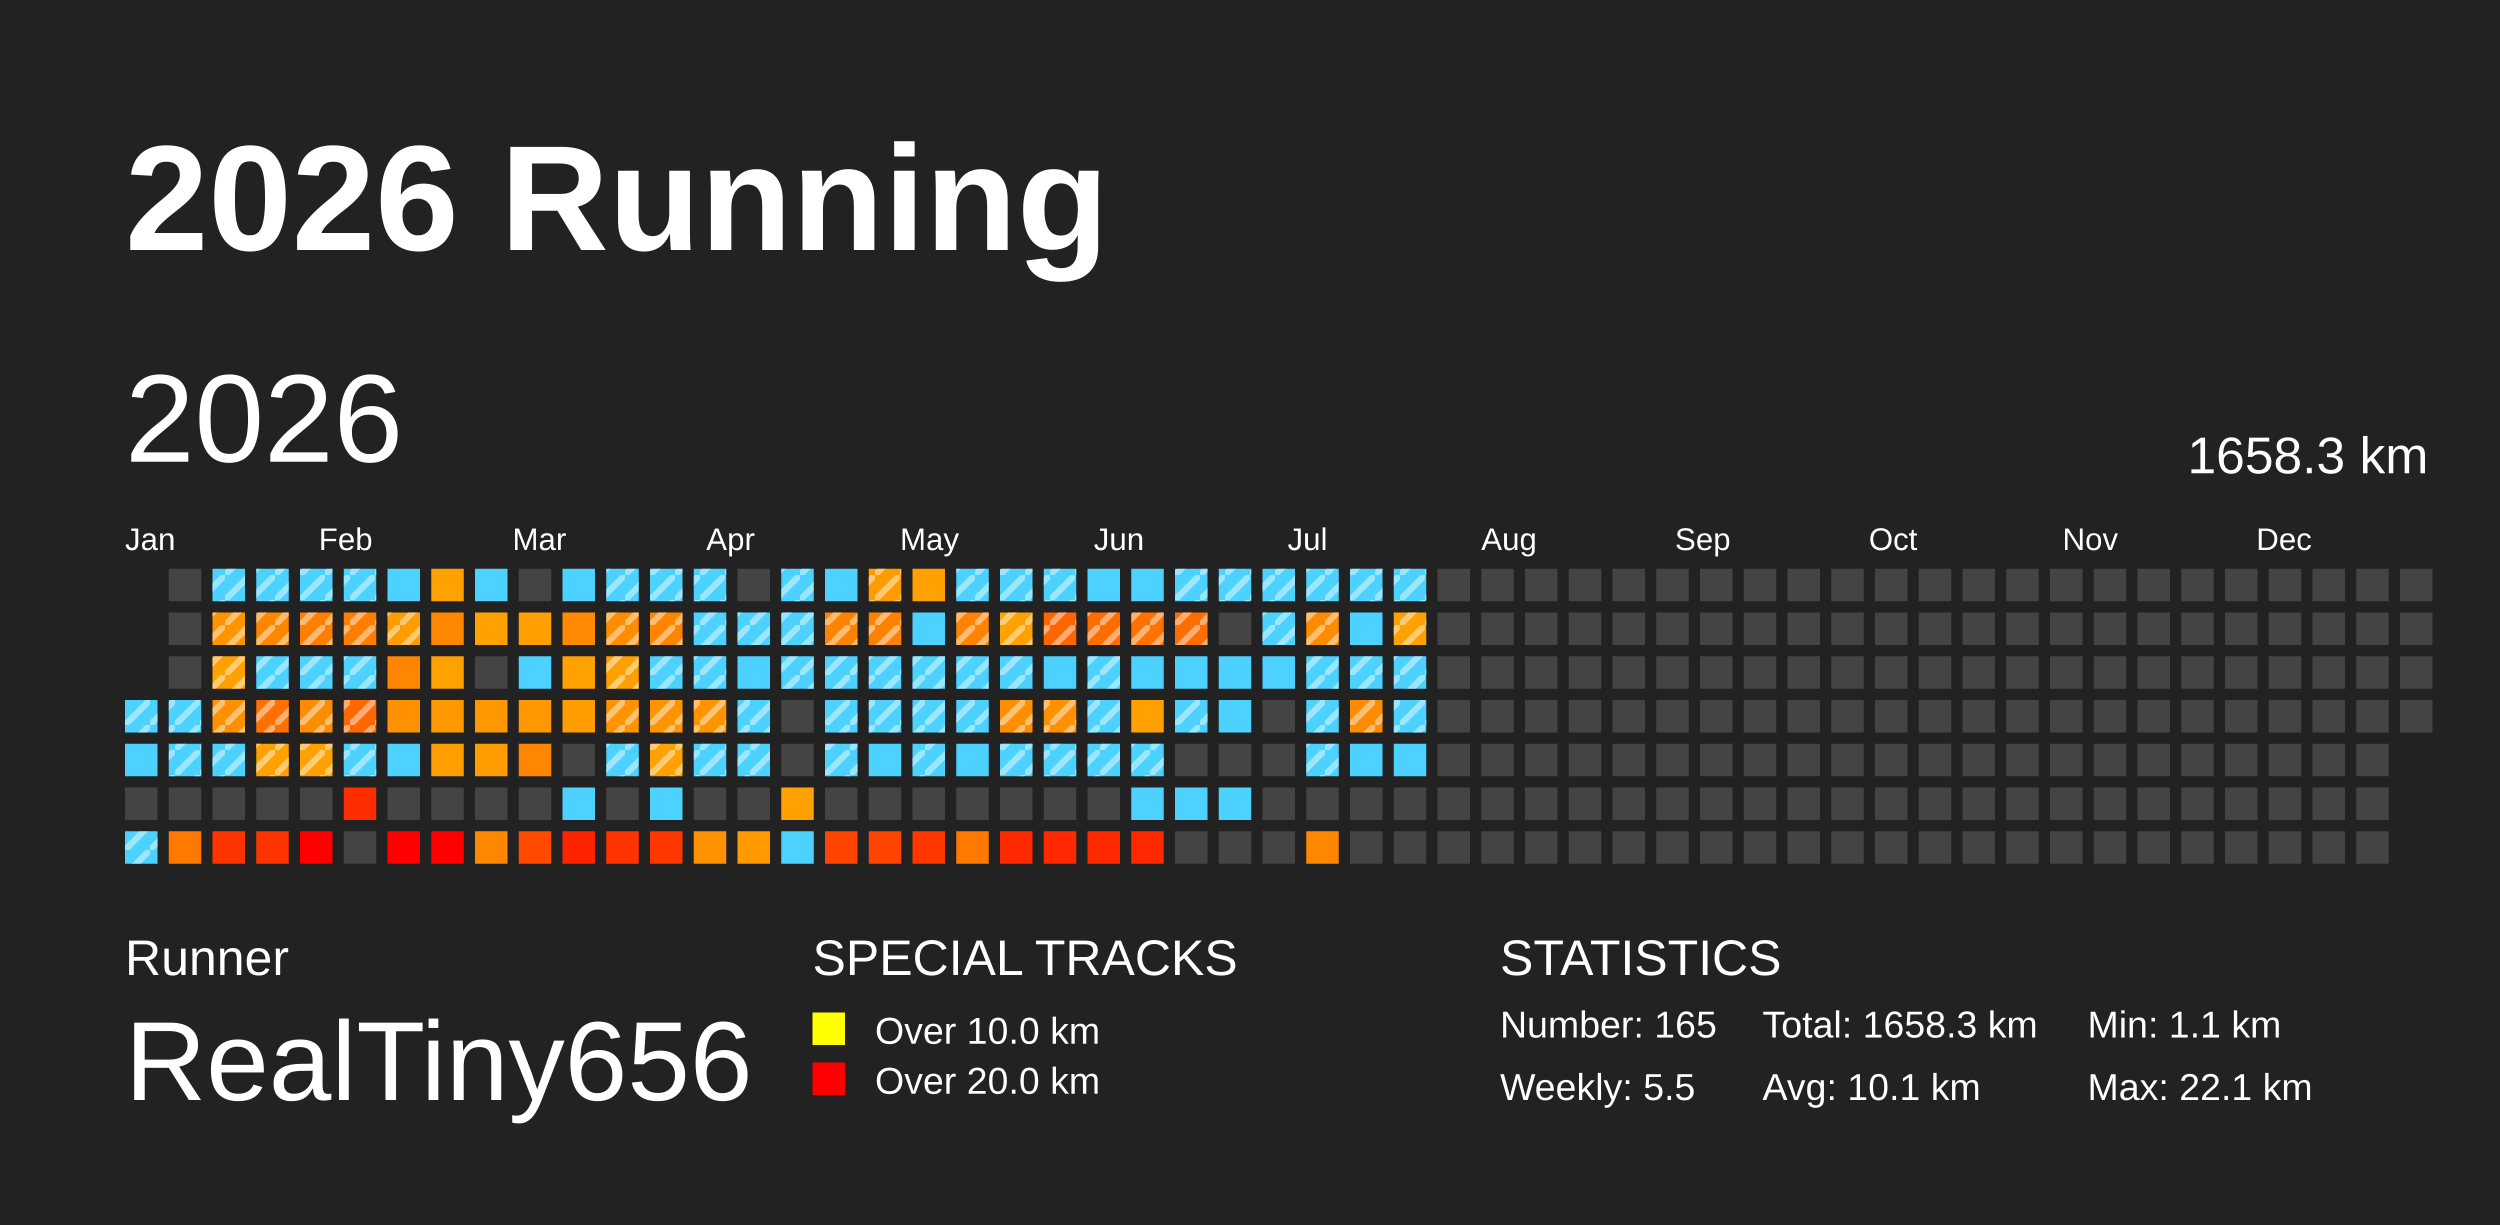
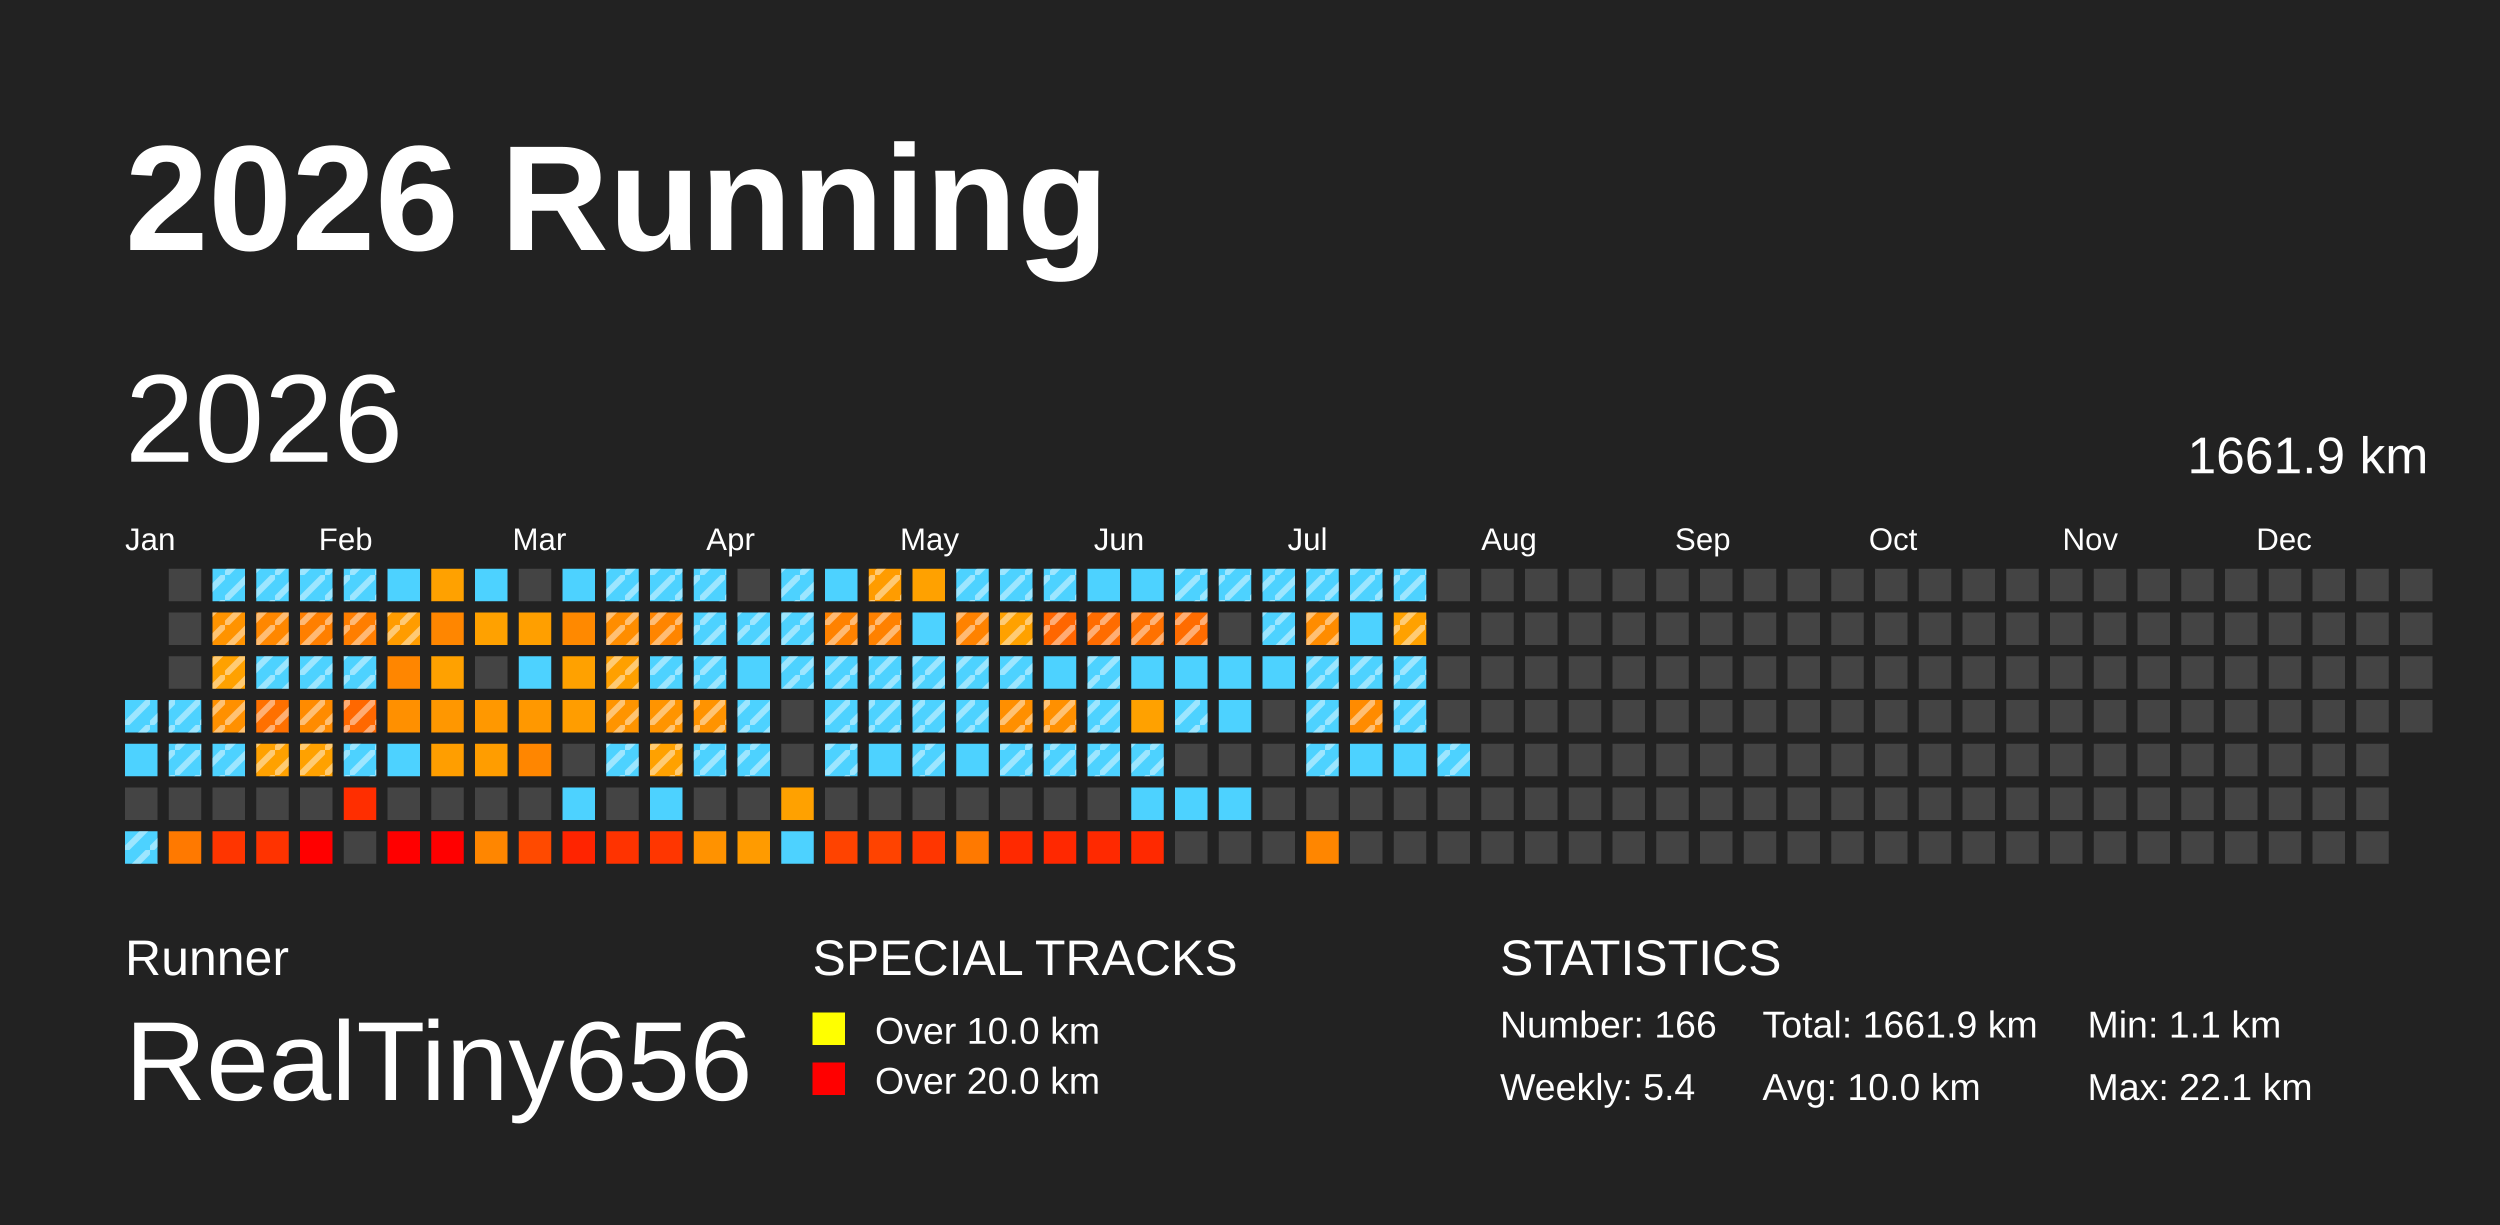
<svg xmlns="http://www.w3.org/2000/svg" baseProfile="full" height="98mm" version="1.1" viewBox="0,0,200,98" width="200mm">
  <defs>
    <pattern height="2" id="indoor-stripe" patternUnits="userSpaceOnUse" width="2">
      <line stroke="white" stroke-opacity="0.45" stroke-width="0.5" x1="0" x2="2" y1="2" y2="0" />
    </pattern>
  </defs>
  <rect fill="#222222" height="98" width="200" x="0" y="0" />
  <text fill="#FFFFFF" style="font-size:12px; font-family:Arial; font-weight:bold;" x="10" y="20">2026 Running</text>
  <text fill="#FFFFFF" style="font-size:4px; font-family:Arial" x="10" y="78">Runner</text>
  <text fill="#FFFFFF" style="font-size:9px; font-family:Arial" x="10" y="88">RealTiny656</text>
  <text fill="#FFFFFF" style="font-size:4px; font-family:Arial" x="65" y="78">SPECIAL TRACKS</text>
  <rect fill="yellow" height="2.6" width="2.6" x="65" y="81" />
  <text fill="#FFFFFF" style="font-size:3px; font-family:Arial" x="70" y="83.5">Over 10.0 km</text>
  <rect fill="red" height="2.6" width="2.6" x="65" y="85" />
  <text fill="#FFFFFF" style="font-size:3px; font-family:Arial" x="70" y="87.5">Over 20.0 km</text>
  <text fill="#FFFFFF" style="font-size:4px; font-family:Arial" x="120" y="78">STATISTICS</text>
-   <text fill="#FFFFFF" style="font-size:3px; font-family:Arial" x="120" y="83">Number: 165</text>
-   <text fill="#FFFFFF" style="font-size:3px; font-family:Arial" x="120" y="88">Weekly: 5.5</text>
-   <text fill="#FFFFFF" style="font-size:3px; font-family:Arial" x="141" y="83">Total: 1658.3 km</text>
-   <text fill="#FFFFFF" style="font-size:3px; font-family:Arial" x="141" y="88">Avg: 10.1 km</text>
+   <text fill="#FFFFFF" style="font-size:3px; font-family:Arial" x="120" y="83">Number: 166</text>
+   <text fill="#FFFFFF" style="font-size:3px; font-family:Arial" x="120" y="88">Weekly: 5.4</text>
+   <text fill="#FFFFFF" style="font-size:3px; font-family:Arial" x="141" y="83">Total: 1661.9 km</text>
+   <text fill="#FFFFFF" style="font-size:3px; font-family:Arial" x="141" y="88">Avg: 10.0 km</text>
  <text fill="#FFFFFF" style="font-size:3px; font-family:Arial" x="167" y="83">Min: 1.1 km</text>
  <text fill="#FFFFFF" style="font-size:3px; font-family:Arial" x="167" y="88">Max: 22.1 km</text>
  <text dominant-baseline="hanging" fill="#FFFFFF" style="font-size:10.0px; font-family:Arial;" x="10" y="30">2026</text>
-   <text dominant-baseline="hanging" fill="#FFFFFF" style="font-size:4.125px; font-family:Arial;" x="175" y="35">1658.3 km</text>
+   <text dominant-baseline="hanging" fill="#FFFFFF" style="font-size:4.125px; font-family:Arial;" x="175" y="35">1661.9 km</text>
  <text fill="#FFFFFF" style="font-size:2.5px; font-family:Arial" x="10.0" y="44">Jan</text>
  <text fill="#FFFFFF" style="font-size:2.5px; font-family:Arial" x="25.5" y="44">Feb</text>
  <text fill="#FFFFFF" style="font-size:2.5px; font-family:Arial" x="41.0" y="44">Mar</text>
  <text fill="#FFFFFF" style="font-size:2.5px; font-family:Arial" x="56.5" y="44">Apr</text>
  <text fill="#FFFFFF" style="font-size:2.5px; font-family:Arial" x="72.0" y="44">May</text>
  <text fill="#FFFFFF" style="font-size:2.5px; font-family:Arial" x="87.5" y="44">Jun</text>
  <text fill="#FFFFFF" style="font-size:2.5px; font-family:Arial" x="103.0" y="44">Jul</text>
  <text fill="#FFFFFF" style="font-size:2.5px; font-family:Arial" x="118.5" y="44">Aug</text>
  <text fill="#FFFFFF" style="font-size:2.5px; font-family:Arial" x="134.0" y="44">Sep</text>
  <text fill="#FFFFFF" style="font-size:2.5px; font-family:Arial" x="149.5" y="44">Oct</text>
  <text fill="#FFFFFF" style="font-size:2.5px; font-family:Arial" x="165.0" y="44">Nov</text>
  <text fill="#FFFFFF" style="font-size:2.5px; font-family:Arial" x="180.5" y="44">Dec</text>
  <rect fill="#4dd2ff" height="2.6" width="2.6" x="10.0" y="56.0" />
  <rect fill="url(#indoor-stripe)" height="2.6" style="pointer-events: none;" width="2.6" x="10.0" y="56.0" />
  <rect fill="#4dd2ff" height="2.6" width="2.6" x="10.0" y="59.5" />
  <rect fill="#444444" height="2.6" width="2.6" x="10.0" y="63.0" />
  <rect fill="#4dd2ff" height="2.6" width="2.6" x="10.0" y="66.5" />
  <rect fill="url(#indoor-stripe)" height="2.6" style="pointer-events: none;" width="2.6" x="10.0" y="66.5" />
  <rect fill="#444444" height="2.6" width="2.6" x="13.5" y="45.5" />
  <rect fill="#444444" height="2.6" width="2.6" x="13.5" y="49.0" />
  <rect fill="#444444" height="2.6" width="2.6" x="13.5" y="52.5" />
  <rect fill="#4dd2ff" height="2.6" width="2.6" x="13.5" y="56.0" />
  <rect fill="url(#indoor-stripe)" height="2.6" style="pointer-events: none;" width="2.6" x="13.5" y="56.0" />
  <rect fill="#4dd2ff" height="2.6" width="2.6" x="13.5" y="59.5" />
  <rect fill="url(#indoor-stripe)" height="2.6" style="pointer-events: none;" width="2.6" x="13.5" y="59.5" />
  <rect fill="#444444" height="2.6" width="2.6" x="13.5" y="63.0" />
  <rect fill="#ff7900" height="2.6" width="2.6" x="13.5" y="66.5" />
  <rect fill="#4dd2ff" height="2.6" width="2.6" x="17.0" y="45.5" />
  <rect fill="url(#indoor-stripe)" height="2.6" style="pointer-events: none;" width="2.6" x="17.0" y="45.5" />
  <rect fill="#ff9300" height="2.6" width="2.6" x="17.0" y="49.0" />
  <rect fill="url(#indoor-stripe)" height="2.6" style="pointer-events: none;" width="2.6" x="17.0" y="49.0" />
  <rect fill="#ffa100" height="2.6" width="2.6" x="17.0" y="52.5" />
  <rect fill="url(#indoor-stripe)" height="2.6" style="pointer-events: none;" width="2.6" x="17.0" y="52.5" />
  <rect fill="#ff9000" height="2.6" width="2.6" x="17.0" y="56.0" />
  <rect fill="url(#indoor-stripe)" height="2.6" style="pointer-events: none;" width="2.6" x="17.0" y="56.0" />
  <rect fill="#4dd2ff" height="2.6" width="2.6" x="17.0" y="59.5" />
  <rect fill="url(#indoor-stripe)" height="2.6" style="pointer-events: none;" width="2.6" x="17.0" y="59.5" />
  <rect fill="#444444" height="2.6" width="2.6" x="17.0" y="63.0" />
  <rect fill="#ff3500" height="2.6" width="2.6" x="17.0" y="66.5" />
  <rect fill="#4dd2ff" height="2.6" width="2.6" x="20.5" y="45.5" />
  <rect fill="url(#indoor-stripe)" height="2.6" style="pointer-events: none;" width="2.6" x="20.5" y="45.5" />
  <rect fill="#ff8700" height="2.6" width="2.6" x="20.5" y="49.0" />
  <rect fill="url(#indoor-stripe)" height="2.6" style="pointer-events: none;" width="2.6" x="20.5" y="49.0" />
  <rect fill="#4dd2ff" height="2.6" width="2.6" x="20.5" y="52.5" />
  <rect fill="url(#indoor-stripe)" height="2.6" style="pointer-events: none;" width="2.6" x="20.5" y="52.5" />
  <rect fill="#ff7000" height="2.6" width="2.6" x="20.5" y="56.0" />
  <rect fill="url(#indoor-stripe)" height="2.6" style="pointer-events: none;" width="2.6" x="20.5" y="56.0" />
  <rect fill="#ffa100" height="2.6" width="2.6" x="20.5" y="59.5" />
  <rect fill="url(#indoor-stripe)" height="2.6" style="pointer-events: none;" width="2.6" x="20.5" y="59.5" />
  <rect fill="#444444" height="2.6" width="2.6" x="20.5" y="63.0" />
  <rect fill="#ff3300" height="2.6" width="2.6" x="20.5" y="66.5" />
  <rect fill="#4dd2ff" height="2.6" width="2.6" x="24.0" y="45.5" />
  <rect fill="url(#indoor-stripe)" height="2.6" style="pointer-events: none;" width="2.6" x="24.0" y="45.5" />
  <rect fill="#ff7f00" height="2.6" width="2.6" x="24.0" y="49.0" />
  <rect fill="url(#indoor-stripe)" height="2.6" style="pointer-events: none;" width="2.6" x="24.0" y="49.0" />
  <rect fill="#4dd2ff" height="2.6" width="2.6" x="24.0" y="52.5" />
  <rect fill="url(#indoor-stripe)" height="2.6" style="pointer-events: none;" width="2.6" x="24.0" y="52.5" />
  <rect fill="#ff8b00" height="2.6" width="2.6" x="24.0" y="56.0" />
  <rect fill="url(#indoor-stripe)" height="2.6" style="pointer-events: none;" width="2.6" x="24.0" y="56.0" />
  <rect fill="#ffa100" height="2.6" width="2.6" x="24.0" y="59.5" />
  <rect fill="url(#indoor-stripe)" height="2.6" style="pointer-events: none;" width="2.6" x="24.0" y="59.5" />
  <rect fill="#444444" height="2.6" width="2.6" x="24.0" y="63.0" />
  <rect fill="red" height="2.6" width="2.6" x="24.0" y="66.5" />
  <rect fill="#4dd2ff" height="2.6" width="2.6" x="27.5" y="45.5" />
  <rect fill="url(#indoor-stripe)" height="2.6" style="pointer-events: none;" width="2.6" x="27.5" y="45.5" />
  <rect fill="#ff7e00" height="2.6" width="2.6" x="27.5" y="49.0" />
  <rect fill="url(#indoor-stripe)" height="2.6" style="pointer-events: none;" width="2.6" x="27.5" y="49.0" />
  <rect fill="#4dd2ff" height="2.6" width="2.6" x="27.5" y="52.5" />
  <rect fill="url(#indoor-stripe)" height="2.6" style="pointer-events: none;" width="2.6" x="27.5" y="52.5" />
  <rect fill="#ff6800" height="2.6" width="2.6" x="27.5" y="56.0" />
  <rect fill="url(#indoor-stripe)" height="2.6" style="pointer-events: none;" width="2.6" x="27.5" y="56.0" />
  <rect fill="#4dd2ff" height="2.6" width="2.6" x="27.5" y="59.5" />
  <rect fill="url(#indoor-stripe)" height="2.6" style="pointer-events: none;" width="2.6" x="27.5" y="59.5" />
  <rect fill="#ff2e00" height="2.6" width="2.6" x="27.5" y="63.0" />
  <rect fill="#444444" height="2.6" width="2.6" x="27.5" y="66.5" />
  <rect fill="#4dd2ff" height="2.6" width="2.6" x="31.0" y="45.5" />
  <rect fill="#ff9c00" height="2.6" width="2.6" x="31.0" y="49.0" />
  <rect fill="url(#indoor-stripe)" height="2.6" style="pointer-events: none;" width="2.6" x="31.0" y="49.0" />
  <rect fill="#ff8600" height="2.6" width="2.6" x="31.0" y="52.5" />
  <rect fill="#ff9000" height="2.6" width="2.6" x="31.0" y="56.0" />
  <rect fill="#4dd2ff" height="2.6" width="2.6" x="31.0" y="59.5" />
  <rect fill="#444444" height="2.6" width="2.6" x="31.0" y="63.0" />
  <rect fill="red" height="2.6" width="2.6" x="31.0" y="66.5" />
  <rect fill="#ffa100" height="2.6" width="2.6" x="34.5" y="45.5" />
  <rect fill="#ff8600" height="2.6" width="2.6" x="34.5" y="49.0" />
  <rect fill="#ffa100" height="2.6" width="2.6" x="34.5" y="52.5" />
  <rect fill="#ff9700" height="2.6" width="2.6" x="34.5" y="56.0" />
  <rect fill="#ff9e00" height="2.6" width="2.6" x="34.5" y="59.5" />
  <rect fill="#444444" height="2.6" width="2.6" x="34.5" y="63.0" />
  <rect fill="red" height="2.6" width="2.6" x="34.5" y="66.5" />
  <rect fill="#4dd2ff" height="2.6" width="2.6" x="38.0" y="45.5" />
  <rect fill="#ffa100" height="2.6" width="2.6" x="38.0" y="49.0" />
  <rect fill="#444444" height="2.6" width="2.6" x="38.0" y="52.5" />
  <rect fill="#ff9800" height="2.6" width="2.6" x="38.0" y="56.0" />
  <rect fill="#ff9d00" height="2.6" width="2.6" x="38.0" y="59.5" />
  <rect fill="#444444" height="2.6" width="2.6" x="38.0" y="63.0" />
  <rect fill="#ff8600" height="2.6" width="2.6" x="38.0" y="66.5" />
  <rect fill="#444444" height="2.6" width="2.6" x="41.5" y="45.5" />
  <rect fill="#ff9f00" height="2.6" width="2.6" x="41.5" y="49.0" />
  <rect fill="#4dd2ff" height="2.6" width="2.6" x="41.5" y="52.5" />
  <rect fill="#ff9800" height="2.6" width="2.6" x="41.5" y="56.0" />
  <rect fill="#ff8600" height="2.6" width="2.6" x="41.5" y="59.5" />
  <rect fill="#444444" height="2.6" width="2.6" x="41.5" y="63.0" />
  <rect fill="#ff4a00" height="2.6" width="2.6" x="41.5" y="66.5" />
  <rect fill="#4dd2ff" height="2.6" width="2.6" x="45.0" y="45.5" />
  <rect fill="#ff8900" height="2.6" width="2.6" x="45.0" y="49.0" />
  <rect fill="#ffa100" height="2.6" width="2.6" x="45.0" y="52.5" />
  <rect fill="#ff9d00" height="2.6" width="2.6" x="45.0" y="56.0" />
  <rect fill="#444444" height="2.6" width="2.6" x="45.0" y="59.5" />
  <rect fill="#4dd2ff" height="2.6" width="2.6" x="45.0" y="63.0" />
  <rect fill="#ff2400" height="2.6" width="2.6" x="45.0" y="66.5" />
  <rect fill="#4dd2ff" height="2.6" width="2.6" x="48.5" y="45.5" />
  <rect fill="url(#indoor-stripe)" height="2.6" style="pointer-events: none;" width="2.6" x="48.5" y="45.5" />
  <rect fill="#ff8d00" height="2.6" width="2.6" x="48.5" y="49.0" />
  <rect fill="url(#indoor-stripe)" height="2.6" style="pointer-events: none;" width="2.6" x="48.5" y="49.0" />
  <rect fill="#ffa000" height="2.6" width="2.6" x="48.5" y="52.5" />
  <rect fill="url(#indoor-stripe)" height="2.6" style="pointer-events: none;" width="2.6" x="48.5" y="52.5" />
  <rect fill="#ff9400" height="2.6" width="2.6" x="48.5" y="56.0" />
  <rect fill="url(#indoor-stripe)" height="2.6" style="pointer-events: none;" width="2.6" x="48.5" y="56.0" />
  <rect fill="#4dd2ff" height="2.6" width="2.6" x="48.5" y="59.5" />
  <rect fill="url(#indoor-stripe)" height="2.6" style="pointer-events: none;" width="2.6" x="48.5" y="59.5" />
  <rect fill="#444444" height="2.6" width="2.6" x="48.5" y="63.0" />
  <rect fill="#ff3300" height="2.6" width="2.6" x="48.5" y="66.5" />
  <rect fill="#4dd2ff" height="2.6" width="2.6" x="52.0" y="45.5" />
  <rect fill="url(#indoor-stripe)" height="2.6" style="pointer-events: none;" width="2.6" x="52.0" y="45.5" />
  <rect fill="#ff8500" height="2.6" width="2.6" x="52.0" y="49.0" />
  <rect fill="url(#indoor-stripe)" height="2.6" style="pointer-events: none;" width="2.6" x="52.0" y="49.0" />
  <rect fill="#4dd2ff" height="2.6" width="2.6" x="52.0" y="52.5" />
  <rect fill="url(#indoor-stripe)" height="2.6" style="pointer-events: none;" width="2.6" x="52.0" y="52.5" />
  <rect fill="#ff9400" height="2.6" width="2.6" x="52.0" y="56.0" />
  <rect fill="url(#indoor-stripe)" height="2.6" style="pointer-events: none;" width="2.6" x="52.0" y="56.0" />
  <rect fill="#ffa100" height="2.6" width="2.6" x="52.0" y="59.5" />
  <rect fill="url(#indoor-stripe)" height="2.6" style="pointer-events: none;" width="2.6" x="52.0" y="59.5" />
  <rect fill="#4dd2ff" height="2.6" width="2.6" x="52.0" y="63.0" />
  <rect fill="#ff3600" height="2.6" width="2.6" x="52.0" y="66.5" />
  <rect fill="#4dd2ff" height="2.6" width="2.6" x="55.5" y="45.5" />
  <rect fill="url(#indoor-stripe)" height="2.6" style="pointer-events: none;" width="2.6" x="55.5" y="45.5" />
  <rect fill="#4dd2ff" height="2.6" width="2.6" x="55.5" y="49.0" />
  <rect fill="url(#indoor-stripe)" height="2.6" style="pointer-events: none;" width="2.6" x="55.5" y="49.0" />
  <rect fill="#4dd2ff" height="2.6" width="2.6" x="55.5" y="52.5" />
  <rect fill="url(#indoor-stripe)" height="2.6" style="pointer-events: none;" width="2.6" x="55.5" y="52.5" />
  <rect fill="#ff9300" height="2.6" width="2.6" x="55.5" y="56.0" />
  <rect fill="url(#indoor-stripe)" height="2.6" style="pointer-events: none;" width="2.6" x="55.5" y="56.0" />
  <rect fill="#4dd2ff" height="2.6" width="2.6" x="55.5" y="59.5" />
  <rect fill="url(#indoor-stripe)" height="2.6" style="pointer-events: none;" width="2.6" x="55.5" y="59.5" />
  <rect fill="#444444" height="2.6" width="2.6" x="55.5" y="63.0" />
  <rect fill="#ff9200" height="2.6" width="2.6" x="55.5" y="66.5" />
  <rect fill="#444444" height="2.6" width="2.6" x="59.0" y="45.5" />
  <rect fill="#4dd2ff" height="2.6" width="2.6" x="59.0" y="49.0" />
  <rect fill="url(#indoor-stripe)" height="2.6" style="pointer-events: none;" width="2.6" x="59.0" y="49.0" />
  <rect fill="#4dd2ff" height="2.6" width="2.6" x="59.0" y="52.5" />
  <rect fill="#4dd2ff" height="2.6" width="2.6" x="59.0" y="56.0" />
  <rect fill="url(#indoor-stripe)" height="2.6" style="pointer-events: none;" width="2.6" x="59.0" y="56.0" />
  <rect fill="#4dd2ff" height="2.6" width="2.6" x="59.0" y="59.5" />
  <rect fill="url(#indoor-stripe)" height="2.6" style="pointer-events: none;" width="2.6" x="59.0" y="59.5" />
  <rect fill="#444444" height="2.6" width="2.6" x="59.0" y="63.0" />
  <rect fill="#ff9b00" height="2.6" width="2.6" x="59.0" y="66.5" />
  <rect fill="#4dd2ff" height="2.6" width="2.6" x="62.5" y="45.5" />
  <rect fill="url(#indoor-stripe)" height="2.6" style="pointer-events: none;" width="2.6" x="62.5" y="45.5" />
  <rect fill="#4dd2ff" height="2.6" width="2.6" x="62.5" y="49.0" />
  <rect fill="url(#indoor-stripe)" height="2.6" style="pointer-events: none;" width="2.6" x="62.5" y="49.0" />
  <rect fill="#4dd2ff" height="2.6" width="2.6" x="62.5" y="52.5" />
  <rect fill="url(#indoor-stripe)" height="2.6" style="pointer-events: none;" width="2.6" x="62.5" y="52.5" />
  <rect fill="#444444" height="2.6" width="2.6" x="62.5" y="56.0" />
  <rect fill="#444444" height="2.6" width="2.6" x="62.5" y="59.5" />
  <rect fill="#ffa100" height="2.6" width="2.6" x="62.5" y="63.0" />
  <rect fill="#4dd2ff" height="2.6" width="2.6" x="62.5" y="66.5" />
  <rect fill="#4dd2ff" height="2.6" width="2.6" x="66.0" y="45.5" />
  <rect fill="#ff8200" height="2.6" width="2.6" x="66.0" y="49.0" />
  <rect fill="url(#indoor-stripe)" height="2.6" style="pointer-events: none;" width="2.6" x="66.0" y="49.0" />
  <rect fill="#4dd2ff" height="2.6" width="2.6" x="66.0" y="52.5" />
  <rect fill="url(#indoor-stripe)" height="2.6" style="pointer-events: none;" width="2.6" x="66.0" y="52.5" />
  <rect fill="#4dd2ff" height="2.6" width="2.6" x="66.0" y="56.0" />
  <rect fill="url(#indoor-stripe)" height="2.6" style="pointer-events: none;" width="2.6" x="66.0" y="56.0" />
  <rect fill="#4dd2ff" height="2.6" width="2.6" x="66.0" y="59.5" />
  <rect fill="url(#indoor-stripe)" height="2.6" style="pointer-events: none;" width="2.6" x="66.0" y="59.5" />
  <rect fill="#444444" height="2.6" width="2.6" x="66.0" y="63.0" />
  <rect fill="#ff4300" height="2.6" width="2.6" x="66.0" y="66.5" />
  <rect fill="#ff9c00" height="2.6" width="2.6" x="69.5" y="45.5" />
  <rect fill="url(#indoor-stripe)" height="2.6" style="pointer-events: none;" width="2.6" x="69.5" y="45.5" />
  <rect fill="#ff8100" height="2.6" width="2.6" x="69.5" y="49.0" />
  <rect fill="url(#indoor-stripe)" height="2.6" style="pointer-events: none;" width="2.6" x="69.5" y="49.0" />
  <rect fill="#4dd2ff" height="2.6" width="2.6" x="69.5" y="52.5" />
  <rect fill="url(#indoor-stripe)" height="2.6" style="pointer-events: none;" width="2.6" x="69.5" y="52.5" />
  <rect fill="#4dd2ff" height="2.6" width="2.6" x="69.5" y="56.0" />
  <rect fill="url(#indoor-stripe)" height="2.6" style="pointer-events: none;" width="2.6" x="69.5" y="56.0" />
  <rect fill="#4dd2ff" height="2.6" width="2.6" x="69.5" y="59.5" />
  <rect fill="#444444" height="2.6" width="2.6" x="69.5" y="63.0" />
  <rect fill="#ff4300" height="2.6" width="2.6" x="69.5" y="66.5" />
  <rect fill="#ffa100" height="2.6" width="2.6" x="73.0" y="45.5" />
  <rect fill="#4dd2ff" height="2.6" width="2.6" x="73.0" y="49.0" />
  <rect fill="#4dd2ff" height="2.6" width="2.6" x="73.0" y="52.5" />
  <rect fill="url(#indoor-stripe)" height="2.6" style="pointer-events: none;" width="2.6" x="73.0" y="52.5" />
  <rect fill="#4dd2ff" height="2.6" width="2.6" x="73.0" y="56.0" />
  <rect fill="url(#indoor-stripe)" height="2.6" style="pointer-events: none;" width="2.6" x="73.0" y="56.0" />
  <rect fill="#4dd2ff" height="2.6" width="2.6" x="73.0" y="59.5" />
  <rect fill="url(#indoor-stripe)" height="2.6" style="pointer-events: none;" width="2.6" x="73.0" y="59.5" />
  <rect fill="#444444" height="2.6" width="2.6" x="73.0" y="63.0" />
  <rect fill="#ff3600" height="2.6" width="2.6" x="73.0" y="66.5" />
  <rect fill="#4dd2ff" height="2.6" width="2.6" x="76.5" y="45.5" />
  <rect fill="url(#indoor-stripe)" height="2.6" style="pointer-events: none;" width="2.6" x="76.5" y="45.5" />
  <rect fill="#ff8200" height="2.6" width="2.6" x="76.5" y="49.0" />
  <rect fill="url(#indoor-stripe)" height="2.6" style="pointer-events: none;" width="2.6" x="76.5" y="49.0" />
  <rect fill="#4dd2ff" height="2.6" width="2.6" x="76.5" y="52.5" />
  <rect fill="url(#indoor-stripe)" height="2.6" style="pointer-events: none;" width="2.6" x="76.5" y="52.5" />
  <rect fill="#4dd2ff" height="2.6" width="2.6" x="76.5" y="56.0" />
  <rect fill="url(#indoor-stripe)" height="2.6" style="pointer-events: none;" width="2.6" x="76.5" y="56.0" />
  <rect fill="#4dd2ff" height="2.6" width="2.6" x="76.5" y="59.5" />
  <rect fill="#444444" height="2.6" width="2.6" x="76.5" y="63.0" />
  <rect fill="#ff7900" height="2.6" width="2.6" x="76.5" y="66.5" />
  <rect fill="#4dd2ff" height="2.6" width="2.6" x="80.0" y="45.5" />
  <rect fill="url(#indoor-stripe)" height="2.6" style="pointer-events: none;" width="2.6" x="80.0" y="45.5" />
  <rect fill="#ffa100" height="2.6" width="2.6" x="80.0" y="49.0" />
  <rect fill="url(#indoor-stripe)" height="2.6" style="pointer-events: none;" width="2.6" x="80.0" y="49.0" />
  <rect fill="#4dd2ff" height="2.6" width="2.6" x="80.0" y="52.5" />
  <rect fill="url(#indoor-stripe)" height="2.6" style="pointer-events: none;" width="2.6" x="80.0" y="52.5" />
  <rect fill="#ff8f00" height="2.6" width="2.6" x="80.0" y="56.0" />
  <rect fill="url(#indoor-stripe)" height="2.6" style="pointer-events: none;" width="2.6" x="80.0" y="56.0" />
  <rect fill="#4dd2ff" height="2.6" width="2.6" x="80.0" y="59.5" />
  <rect fill="url(#indoor-stripe)" height="2.6" style="pointer-events: none;" width="2.6" x="80.0" y="59.5" />
  <rect fill="#444444" height="2.6" width="2.6" x="80.0" y="63.0" />
  <rect fill="#ff2900" height="2.6" width="2.6" x="80.0" y="66.5" />
  <rect fill="#4dd2ff" height="2.6" width="2.6" x="83.5" y="45.5" />
  <rect fill="url(#indoor-stripe)" height="2.6" style="pointer-events: none;" width="2.6" x="83.5" y="45.5" />
  <rect fill="#ff6600" height="2.6" width="2.6" x="83.5" y="49.0" />
  <rect fill="url(#indoor-stripe)" height="2.6" style="pointer-events: none;" width="2.6" x="83.5" y="49.0" />
  <rect fill="#4dd2ff" height="2.6" width="2.6" x="83.5" y="52.5" />
  <rect fill="#ff9000" height="2.6" width="2.6" x="83.5" y="56.0" />
  <rect fill="url(#indoor-stripe)" height="2.6" style="pointer-events: none;" width="2.6" x="83.5" y="56.0" />
  <rect fill="#4dd2ff" height="2.6" width="2.6" x="83.5" y="59.5" />
  <rect fill="url(#indoor-stripe)" height="2.6" style="pointer-events: none;" width="2.6" x="83.5" y="59.5" />
  <rect fill="#444444" height="2.6" width="2.6" x="83.5" y="63.0" />
  <rect fill="#ff2800" height="2.6" width="2.6" x="83.5" y="66.5" />
  <rect fill="#4dd2ff" height="2.6" width="2.6" x="87.0" y="45.5" />
  <rect fill="#ff6c00" height="2.6" width="2.6" x="87.0" y="49.0" />
  <rect fill="url(#indoor-stripe)" height="2.6" style="pointer-events: none;" width="2.6" x="87.0" y="49.0" />
  <rect fill="#4dd2ff" height="2.6" width="2.6" x="87.0" y="52.5" />
  <rect fill="url(#indoor-stripe)" height="2.6" style="pointer-events: none;" width="2.6" x="87.0" y="52.5" />
  <rect fill="#4dd2ff" height="2.6" width="2.6" x="87.0" y="56.0" />
  <rect fill="url(#indoor-stripe)" height="2.6" style="pointer-events: none;" width="2.6" x="87.0" y="56.0" />
  <rect fill="#4dd2ff" height="2.6" width="2.6" x="87.0" y="59.5" />
  <rect fill="url(#indoor-stripe)" height="2.6" style="pointer-events: none;" width="2.6" x="87.0" y="59.5" />
  <rect fill="#444444" height="2.6" width="2.6" x="87.0" y="63.0" />
  <rect fill="#ff2900" height="2.6" width="2.6" x="87.0" y="66.5" />
  <rect fill="#4dd2ff" height="2.6" width="2.6" x="90.5" y="45.5" />
  <rect fill="#ff7100" height="2.6" width="2.6" x="90.5" y="49.0" />
  <rect fill="url(#indoor-stripe)" height="2.6" style="pointer-events: none;" width="2.6" x="90.5" y="49.0" />
  <rect fill="#4dd2ff" height="2.6" width="2.6" x="90.5" y="52.5" />
  <rect fill="#ffa100" height="2.6" width="2.6" x="90.5" y="56.0" />
  <rect fill="#4dd2ff" height="2.6" width="2.6" x="90.5" y="59.5" />
  <rect fill="url(#indoor-stripe)" height="2.6" style="pointer-events: none;" width="2.6" x="90.5" y="59.5" />
  <rect fill="#4dd2ff" height="2.6" width="2.6" x="90.5" y="63.0" />
  <rect fill="#ff2900" height="2.6" width="2.6" x="90.5" y="66.5" />
  <rect fill="#4dd2ff" height="2.6" width="2.6" x="94.0" y="45.5" />
  <rect fill="url(#indoor-stripe)" height="2.6" style="pointer-events: none;" width="2.6" x="94.0" y="45.5" />
  <rect fill="#ff6c00" height="2.6" width="2.6" x="94.0" y="49.0" />
  <rect fill="url(#indoor-stripe)" height="2.6" style="pointer-events: none;" width="2.6" x="94.0" y="49.0" />
  <rect fill="#4dd2ff" height="2.6" width="2.6" x="94.0" y="52.5" />
  <rect fill="#4dd2ff" height="2.6" width="2.6" x="94.0" y="56.0" />
  <rect fill="url(#indoor-stripe)" height="2.6" style="pointer-events: none;" width="2.6" x="94.0" y="56.0" />
  <rect fill="#444444" height="2.6" width="2.6" x="94.0" y="59.5" />
  <rect fill="#4dd2ff" height="2.6" width="2.6" x="94.0" y="63.0" />
  <rect fill="#444444" height="2.6" width="2.6" x="94.0" y="66.5" />
  <rect fill="#4dd2ff" height="2.6" width="2.6" x="97.5" y="45.5" />
  <rect fill="url(#indoor-stripe)" height="2.6" style="pointer-events: none;" width="2.6" x="97.5" y="45.5" />
  <rect fill="#444444" height="2.6" width="2.6" x="97.5" y="49.0" />
  <rect fill="#4dd2ff" height="2.6" width="2.6" x="97.5" y="52.5" />
  <rect fill="#4dd2ff" height="2.6" width="2.6" x="97.5" y="56.0" />
  <rect fill="#444444" height="2.6" width="2.6" x="97.5" y="59.5" />
  <rect fill="#4dd2ff" height="2.6" width="2.6" x="97.5" y="63.0" />
  <rect fill="#444444" height="2.6" width="2.6" x="97.5" y="66.5" />
  <rect fill="#4dd2ff" height="2.6" width="2.6" x="101.0" y="45.5" />
  <rect fill="url(#indoor-stripe)" height="2.6" style="pointer-events: none;" width="2.6" x="101.0" y="45.5" />
  <rect fill="#4dd2ff" height="2.6" width="2.6" x="101.0" y="49.0" />
  <rect fill="url(#indoor-stripe)" height="2.6" style="pointer-events: none;" width="2.6" x="101.0" y="49.0" />
  <rect fill="#4dd2ff" height="2.6" width="2.6" x="101.0" y="52.5" />
  <rect fill="#444444" height="2.6" width="2.6" x="101.0" y="56.0" />
  <rect fill="#444444" height="2.6" width="2.6" x="101.0" y="59.5" />
  <rect fill="#444444" height="2.6" width="2.6" x="101.0" y="63.0" />
  <rect fill="#444444" height="2.6" width="2.6" x="101.0" y="66.5" />
  <rect fill="#4dd2ff" height="2.6" width="2.6" x="104.5" y="45.5" />
  <rect fill="url(#indoor-stripe)" height="2.6" style="pointer-events: none;" width="2.6" x="104.5" y="45.5" />
  <rect fill="#ff8c00" height="2.6" width="2.6" x="104.5" y="49.0" />
  <rect fill="url(#indoor-stripe)" height="2.6" style="pointer-events: none;" width="2.6" x="104.5" y="49.0" />
  <rect fill="#4dd2ff" height="2.6" width="2.6" x="104.5" y="52.5" />
  <rect fill="url(#indoor-stripe)" height="2.6" style="pointer-events: none;" width="2.6" x="104.5" y="52.5" />
  <rect fill="#4dd2ff" height="2.6" width="2.6" x="104.5" y="56.0" />
  <rect fill="url(#indoor-stripe)" height="2.6" style="pointer-events: none;" width="2.6" x="104.5" y="56.0" />
  <rect fill="#4dd2ff" height="2.6" width="2.6" x="104.5" y="59.5" />
  <rect fill="url(#indoor-stripe)" height="2.6" style="pointer-events: none;" width="2.6" x="104.5" y="59.5" />
  <rect fill="#444444" height="2.6" width="2.6" x="104.5" y="63.0" />
  <rect fill="#ff8600" height="2.6" width="2.6" x="104.5" y="66.5" />
  <rect fill="#4dd2ff" height="2.6" width="2.6" x="108.0" y="45.5" />
  <rect fill="url(#indoor-stripe)" height="2.6" style="pointer-events: none;" width="2.6" x="108.0" y="45.5" />
  <rect fill="#4dd2ff" height="2.6" width="2.6" x="108.0" y="49.0" />
  <rect fill="#4dd2ff" height="2.6" width="2.6" x="108.0" y="52.5" />
  <rect fill="url(#indoor-stripe)" height="2.6" style="pointer-events: none;" width="2.6" x="108.0" y="52.5" />
  <rect fill="#ff8b00" height="2.6" width="2.6" x="108.0" y="56.0" />
  <rect fill="url(#indoor-stripe)" height="2.6" style="pointer-events: none;" width="2.6" x="108.0" y="56.0" />
  <rect fill="#4dd2ff" height="2.6" width="2.6" x="108.0" y="59.5" />
  <rect fill="#444444" height="2.6" width="2.6" x="108.0" y="63.0" />
  <rect fill="#444444" height="2.6" width="2.6" x="108.0" y="66.5" />
  <rect fill="#4dd2ff" height="2.6" width="2.6" x="111.5" y="45.5" />
  <rect fill="url(#indoor-stripe)" height="2.6" style="pointer-events: none;" width="2.6" x="111.5" y="45.5" />
  <rect fill="#ffa100" height="2.6" width="2.6" x="111.5" y="49.0" />
  <rect fill="url(#indoor-stripe)" height="2.6" style="pointer-events: none;" width="2.6" x="111.5" y="49.0" />
  <rect fill="#4dd2ff" height="2.6" width="2.6" x="111.5" y="52.5" />
  <rect fill="url(#indoor-stripe)" height="2.6" style="pointer-events: none;" width="2.6" x="111.5" y="52.5" />
  <rect fill="#4dd2ff" height="2.6" width="2.6" x="111.5" y="56.0" />
  <rect fill="url(#indoor-stripe)" height="2.6" style="pointer-events: none;" width="2.6" x="111.5" y="56.0" />
  <rect fill="#4dd2ff" height="2.6" width="2.6" x="111.5" y="59.5" />
  <rect fill="#444444" height="2.6" width="2.6" x="111.5" y="63.0" />
  <rect fill="#444444" height="2.6" width="2.6" x="111.5" y="66.5" />
  <rect fill="#444444" height="2.6" width="2.6" x="115.0" y="45.5" />
  <rect fill="#444444" height="2.6" width="2.6" x="115.0" y="49.0" />
  <rect fill="#444444" height="2.6" width="2.6" x="115.0" y="52.5" />
  <rect fill="#444444" height="2.6" width="2.6" x="115.0" y="56.0" />
-   <rect fill="#444444" height="2.6" width="2.6" x="115.0" y="59.5" />
+   <rect fill="#4dd2ff" height="2.6" width="2.6" x="115.0" y="59.5" />
+   <rect fill="url(#indoor-stripe)" height="2.6" style="pointer-events: none;" width="2.6" x="115.0" y="59.5" />
  <rect fill="#444444" height="2.6" width="2.6" x="115.0" y="63.0" />
  <rect fill="#444444" height="2.6" width="2.6" x="115.0" y="66.5" />
  <rect fill="#444444" height="2.6" width="2.6" x="118.5" y="45.5" />
  <rect fill="#444444" height="2.6" width="2.6" x="118.5" y="49.0" />
  <rect fill="#444444" height="2.6" width="2.6" x="118.5" y="52.5" />
  <rect fill="#444444" height="2.6" width="2.6" x="118.5" y="56.0" />
  <rect fill="#444444" height="2.6" width="2.6" x="118.5" y="59.5" />
  <rect fill="#444444" height="2.6" width="2.6" x="118.5" y="63.0" />
  <rect fill="#444444" height="2.6" width="2.6" x="118.5" y="66.5" />
  <rect fill="#444444" height="2.6" width="2.6" x="122.0" y="45.5" />
  <rect fill="#444444" height="2.6" width="2.6" x="122.0" y="49.0" />
  <rect fill="#444444" height="2.6" width="2.6" x="122.0" y="52.5" />
  <rect fill="#444444" height="2.6" width="2.6" x="122.0" y="56.0" />
  <rect fill="#444444" height="2.6" width="2.6" x="122.0" y="59.5" />
  <rect fill="#444444" height="2.6" width="2.6" x="122.0" y="63.0" />
  <rect fill="#444444" height="2.6" width="2.6" x="122.0" y="66.5" />
  <rect fill="#444444" height="2.6" width="2.6" x="125.5" y="45.5" />
  <rect fill="#444444" height="2.6" width="2.6" x="125.5" y="49.0" />
  <rect fill="#444444" height="2.6" width="2.6" x="125.5" y="52.5" />
  <rect fill="#444444" height="2.6" width="2.6" x="125.5" y="56.0" />
  <rect fill="#444444" height="2.6" width="2.6" x="125.5" y="59.5" />
  <rect fill="#444444" height="2.6" width="2.6" x="125.5" y="63.0" />
  <rect fill="#444444" height="2.6" width="2.6" x="125.5" y="66.5" />
  <rect fill="#444444" height="2.6" width="2.6" x="129.0" y="45.5" />
  <rect fill="#444444" height="2.6" width="2.6" x="129.0" y="49.0" />
  <rect fill="#444444" height="2.6" width="2.6" x="129.0" y="52.5" />
  <rect fill="#444444" height="2.6" width="2.6" x="129.0" y="56.0" />
  <rect fill="#444444" height="2.6" width="2.6" x="129.0" y="59.5" />
  <rect fill="#444444" height="2.6" width="2.6" x="129.0" y="63.0" />
  <rect fill="#444444" height="2.6" width="2.6" x="129.0" y="66.5" />
  <rect fill="#444444" height="2.6" width="2.6" x="132.5" y="45.5" />
  <rect fill="#444444" height="2.6" width="2.6" x="132.5" y="49.0" />
  <rect fill="#444444" height="2.6" width="2.6" x="132.5" y="52.5" />
  <rect fill="#444444" height="2.6" width="2.6" x="132.5" y="56.0" />
  <rect fill="#444444" height="2.6" width="2.6" x="132.5" y="59.5" />
  <rect fill="#444444" height="2.6" width="2.6" x="132.5" y="63.0" />
  <rect fill="#444444" height="2.6" width="2.6" x="132.5" y="66.5" />
  <rect fill="#444444" height="2.6" width="2.6" x="136.0" y="45.5" />
  <rect fill="#444444" height="2.6" width="2.6" x="136.0" y="49.0" />
  <rect fill="#444444" height="2.6" width="2.6" x="136.0" y="52.5" />
  <rect fill="#444444" height="2.6" width="2.6" x="136.0" y="56.0" />
  <rect fill="#444444" height="2.6" width="2.6" x="136.0" y="59.5" />
  <rect fill="#444444" height="2.6" width="2.6" x="136.0" y="63.0" />
  <rect fill="#444444" height="2.6" width="2.6" x="136.0" y="66.5" />
  <rect fill="#444444" height="2.6" width="2.6" x="139.5" y="45.5" />
  <rect fill="#444444" height="2.6" width="2.6" x="139.5" y="49.0" />
  <rect fill="#444444" height="2.6" width="2.6" x="139.5" y="52.5" />
  <rect fill="#444444" height="2.6" width="2.6" x="139.5" y="56.0" />
  <rect fill="#444444" height="2.6" width="2.6" x="139.5" y="59.5" />
  <rect fill="#444444" height="2.6" width="2.6" x="139.5" y="63.0" />
  <rect fill="#444444" height="2.6" width="2.6" x="139.5" y="66.5" />
  <rect fill="#444444" height="2.6" width="2.6" x="143.0" y="45.5" />
  <rect fill="#444444" height="2.6" width="2.6" x="143.0" y="49.0" />
  <rect fill="#444444" height="2.6" width="2.6" x="143.0" y="52.5" />
  <rect fill="#444444" height="2.6" width="2.6" x="143.0" y="56.0" />
  <rect fill="#444444" height="2.6" width="2.6" x="143.0" y="59.5" />
  <rect fill="#444444" height="2.6" width="2.6" x="143.0" y="63.0" />
  <rect fill="#444444" height="2.6" width="2.6" x="143.0" y="66.5" />
  <rect fill="#444444" height="2.6" width="2.6" x="146.5" y="45.5" />
  <rect fill="#444444" height="2.6" width="2.6" x="146.5" y="49.0" />
  <rect fill="#444444" height="2.6" width="2.6" x="146.5" y="52.5" />
  <rect fill="#444444" height="2.6" width="2.6" x="146.5" y="56.0" />
  <rect fill="#444444" height="2.6" width="2.6" x="146.5" y="59.5" />
  <rect fill="#444444" height="2.6" width="2.6" x="146.5" y="63.0" />
  <rect fill="#444444" height="2.6" width="2.6" x="146.5" y="66.5" />
  <rect fill="#444444" height="2.6" width="2.6" x="150.0" y="45.5" />
  <rect fill="#444444" height="2.6" width="2.6" x="150.0" y="49.0" />
  <rect fill="#444444" height="2.6" width="2.6" x="150.0" y="52.5" />
  <rect fill="#444444" height="2.6" width="2.6" x="150.0" y="56.0" />
  <rect fill="#444444" height="2.6" width="2.6" x="150.0" y="59.5" />
  <rect fill="#444444" height="2.6" width="2.6" x="150.0" y="63.0" />
  <rect fill="#444444" height="2.6" width="2.6" x="150.0" y="66.5" />
  <rect fill="#444444" height="2.6" width="2.6" x="153.5" y="45.5" />
  <rect fill="#444444" height="2.6" width="2.6" x="153.5" y="49.0" />
  <rect fill="#444444" height="2.6" width="2.6" x="153.5" y="52.5" />
  <rect fill="#444444" height="2.6" width="2.6" x="153.5" y="56.0" />
  <rect fill="#444444" height="2.6" width="2.6" x="153.5" y="59.5" />
  <rect fill="#444444" height="2.6" width="2.6" x="153.5" y="63.0" />
  <rect fill="#444444" height="2.6" width="2.6" x="153.5" y="66.5" />
  <rect fill="#444444" height="2.6" width="2.6" x="157.0" y="45.5" />
  <rect fill="#444444" height="2.6" width="2.6" x="157.0" y="49.0" />
  <rect fill="#444444" height="2.6" width="2.6" x="157.0" y="52.5" />
  <rect fill="#444444" height="2.6" width="2.6" x="157.0" y="56.0" />
  <rect fill="#444444" height="2.6" width="2.6" x="157.0" y="59.5" />
  <rect fill="#444444" height="2.6" width="2.6" x="157.0" y="63.0" />
  <rect fill="#444444" height="2.6" width="2.6" x="157.0" y="66.5" />
  <rect fill="#444444" height="2.6" width="2.6" x="160.5" y="45.5" />
  <rect fill="#444444" height="2.6" width="2.6" x="160.5" y="49.0" />
  <rect fill="#444444" height="2.6" width="2.6" x="160.5" y="52.5" />
  <rect fill="#444444" height="2.6" width="2.6" x="160.5" y="56.0" />
  <rect fill="#444444" height="2.6" width="2.6" x="160.5" y="59.5" />
  <rect fill="#444444" height="2.6" width="2.6" x="160.5" y="63.0" />
  <rect fill="#444444" height="2.6" width="2.6" x="160.5" y="66.5" />
  <rect fill="#444444" height="2.6" width="2.6" x="164.0" y="45.5" />
  <rect fill="#444444" height="2.6" width="2.6" x="164.0" y="49.0" />
  <rect fill="#444444" height="2.6" width="2.6" x="164.0" y="52.5" />
  <rect fill="#444444" height="2.6" width="2.6" x="164.0" y="56.0" />
  <rect fill="#444444" height="2.6" width="2.6" x="164.0" y="59.5" />
  <rect fill="#444444" height="2.6" width="2.6" x="164.0" y="63.0" />
  <rect fill="#444444" height="2.6" width="2.6" x="164.0" y="66.5" />
  <rect fill="#444444" height="2.6" width="2.6" x="167.5" y="45.5" />
  <rect fill="#444444" height="2.6" width="2.6" x="167.5" y="49.0" />
  <rect fill="#444444" height="2.6" width="2.6" x="167.5" y="52.5" />
  <rect fill="#444444" height="2.6" width="2.6" x="167.5" y="56.0" />
  <rect fill="#444444" height="2.6" width="2.6" x="167.5" y="59.5" />
  <rect fill="#444444" height="2.6" width="2.6" x="167.5" y="63.0" />
  <rect fill="#444444" height="2.6" width="2.6" x="167.5" y="66.5" />
  <rect fill="#444444" height="2.6" width="2.6" x="171.0" y="45.5" />
  <rect fill="#444444" height="2.6" width="2.6" x="171.0" y="49.0" />
  <rect fill="#444444" height="2.6" width="2.6" x="171.0" y="52.5" />
  <rect fill="#444444" height="2.6" width="2.6" x="171.0" y="56.0" />
  <rect fill="#444444" height="2.6" width="2.6" x="171.0" y="59.5" />
  <rect fill="#444444" height="2.6" width="2.6" x="171.0" y="63.0" />
  <rect fill="#444444" height="2.6" width="2.6" x="171.0" y="66.5" />
  <rect fill="#444444" height="2.6" width="2.6" x="174.5" y="45.5" />
  <rect fill="#444444" height="2.6" width="2.6" x="174.5" y="49.0" />
  <rect fill="#444444" height="2.6" width="2.6" x="174.5" y="52.5" />
  <rect fill="#444444" height="2.6" width="2.6" x="174.5" y="56.0" />
  <rect fill="#444444" height="2.6" width="2.6" x="174.5" y="59.5" />
  <rect fill="#444444" height="2.6" width="2.6" x="174.5" y="63.0" />
  <rect fill="#444444" height="2.6" width="2.6" x="174.5" y="66.5" />
  <rect fill="#444444" height="2.6" width="2.6" x="178.0" y="45.5" />
  <rect fill="#444444" height="2.6" width="2.6" x="178.0" y="49.0" />
  <rect fill="#444444" height="2.6" width="2.6" x="178.0" y="52.5" />
  <rect fill="#444444" height="2.6" width="2.6" x="178.0" y="56.0" />
  <rect fill="#444444" height="2.6" width="2.6" x="178.0" y="59.5" />
  <rect fill="#444444" height="2.6" width="2.6" x="178.0" y="63.0" />
  <rect fill="#444444" height="2.6" width="2.6" x="178.0" y="66.5" />
  <rect fill="#444444" height="2.6" width="2.6" x="181.5" y="45.5" />
  <rect fill="#444444" height="2.6" width="2.6" x="181.5" y="49.0" />
  <rect fill="#444444" height="2.6" width="2.6" x="181.5" y="52.5" />
  <rect fill="#444444" height="2.6" width="2.6" x="181.5" y="56.0" />
  <rect fill="#444444" height="2.6" width="2.6" x="181.5" y="59.5" />
  <rect fill="#444444" height="2.6" width="2.6" x="181.5" y="63.0" />
  <rect fill="#444444" height="2.6" width="2.6" x="181.5" y="66.5" />
  <rect fill="#444444" height="2.6" width="2.6" x="185.0" y="45.5" />
  <rect fill="#444444" height="2.6" width="2.6" x="185.0" y="49.0" />
  <rect fill="#444444" height="2.6" width="2.6" x="185.0" y="52.5" />
  <rect fill="#444444" height="2.6" width="2.6" x="185.0" y="56.0" />
  <rect fill="#444444" height="2.6" width="2.6" x="185.0" y="59.5" />
  <rect fill="#444444" height="2.6" width="2.6" x="185.0" y="63.0" />
  <rect fill="#444444" height="2.6" width="2.6" x="185.0" y="66.5" />
  <rect fill="#444444" height="2.6" width="2.6" x="188.5" y="45.5" />
  <rect fill="#444444" height="2.6" width="2.6" x="188.5" y="49.0" />
  <rect fill="#444444" height="2.6" width="2.6" x="188.5" y="52.5" />
  <rect fill="#444444" height="2.6" width="2.6" x="188.5" y="56.0" />
  <rect fill="#444444" height="2.6" width="2.6" x="188.5" y="59.5" />
  <rect fill="#444444" height="2.6" width="2.6" x="188.5" y="63.0" />
  <rect fill="#444444" height="2.6" width="2.6" x="188.5" y="66.5" />
  <rect fill="#444444" height="2.6" width="2.6" x="192.0" y="45.5" />
  <rect fill="#444444" height="2.6" width="2.6" x="192.0" y="49.0" />
  <rect fill="#444444" height="2.6" width="2.6" x="192.0" y="52.5" />
  <rect fill="#444444" height="2.6" width="2.6" x="192.0" y="56.0" />
</svg>
